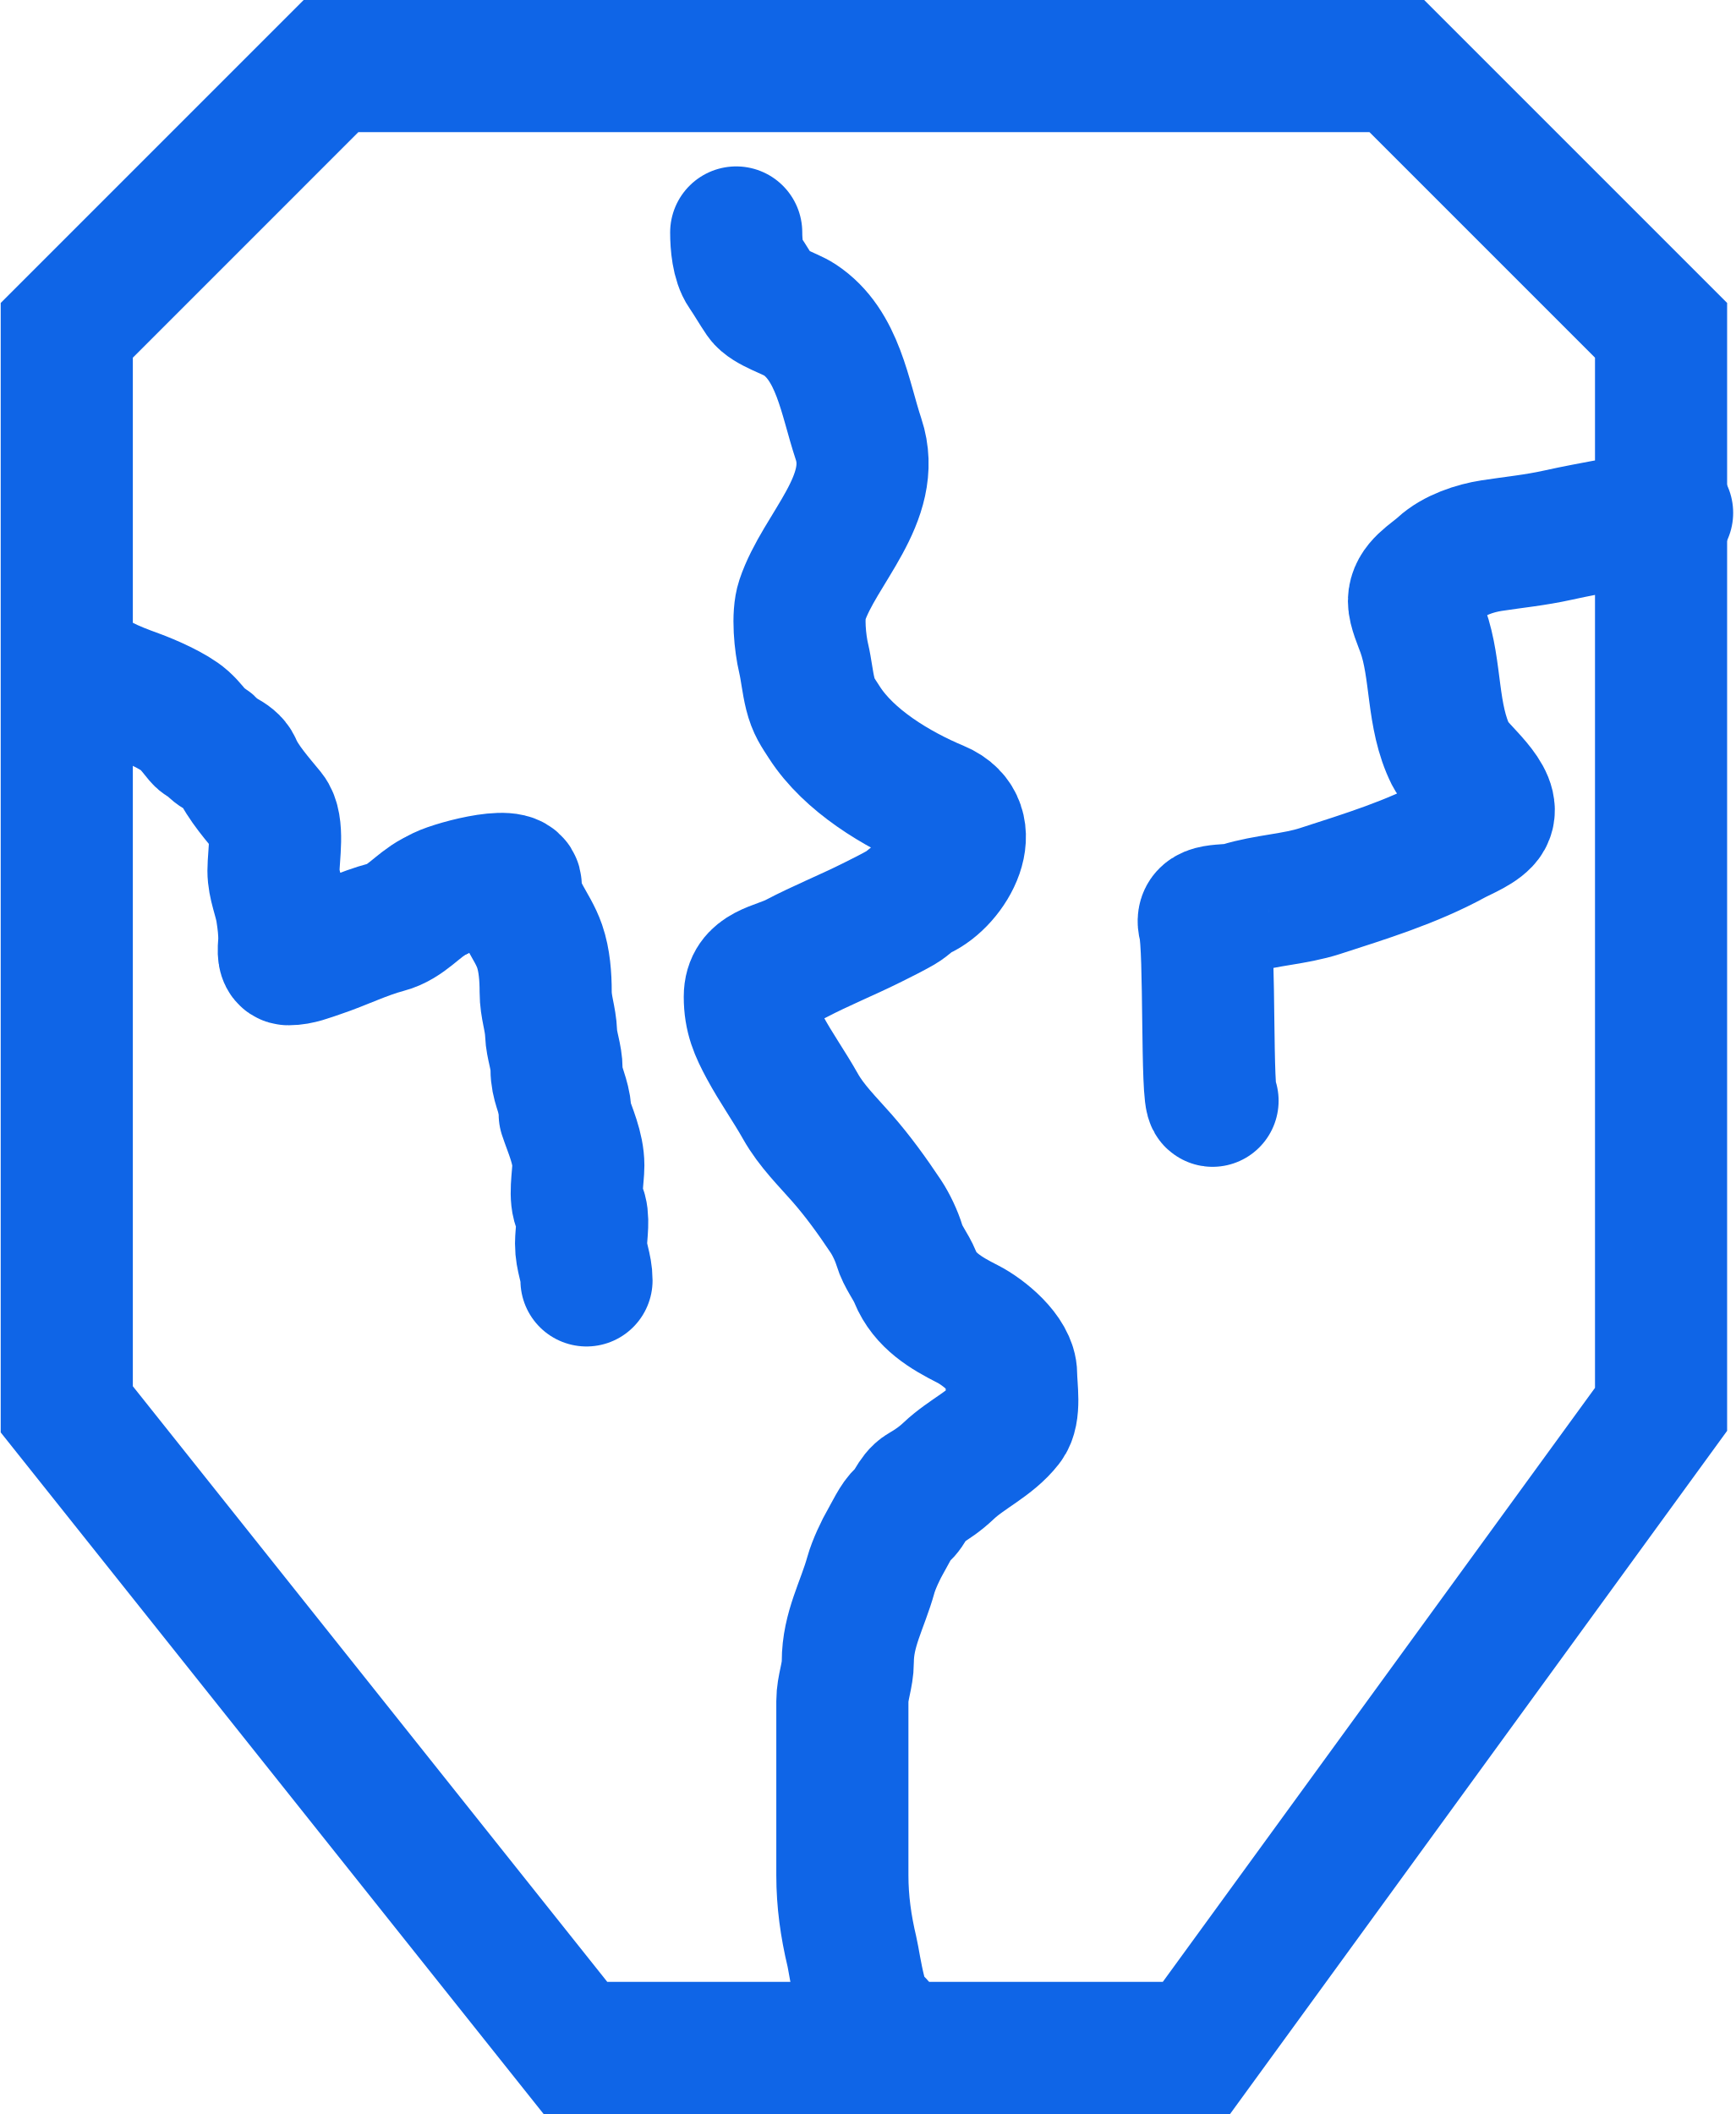
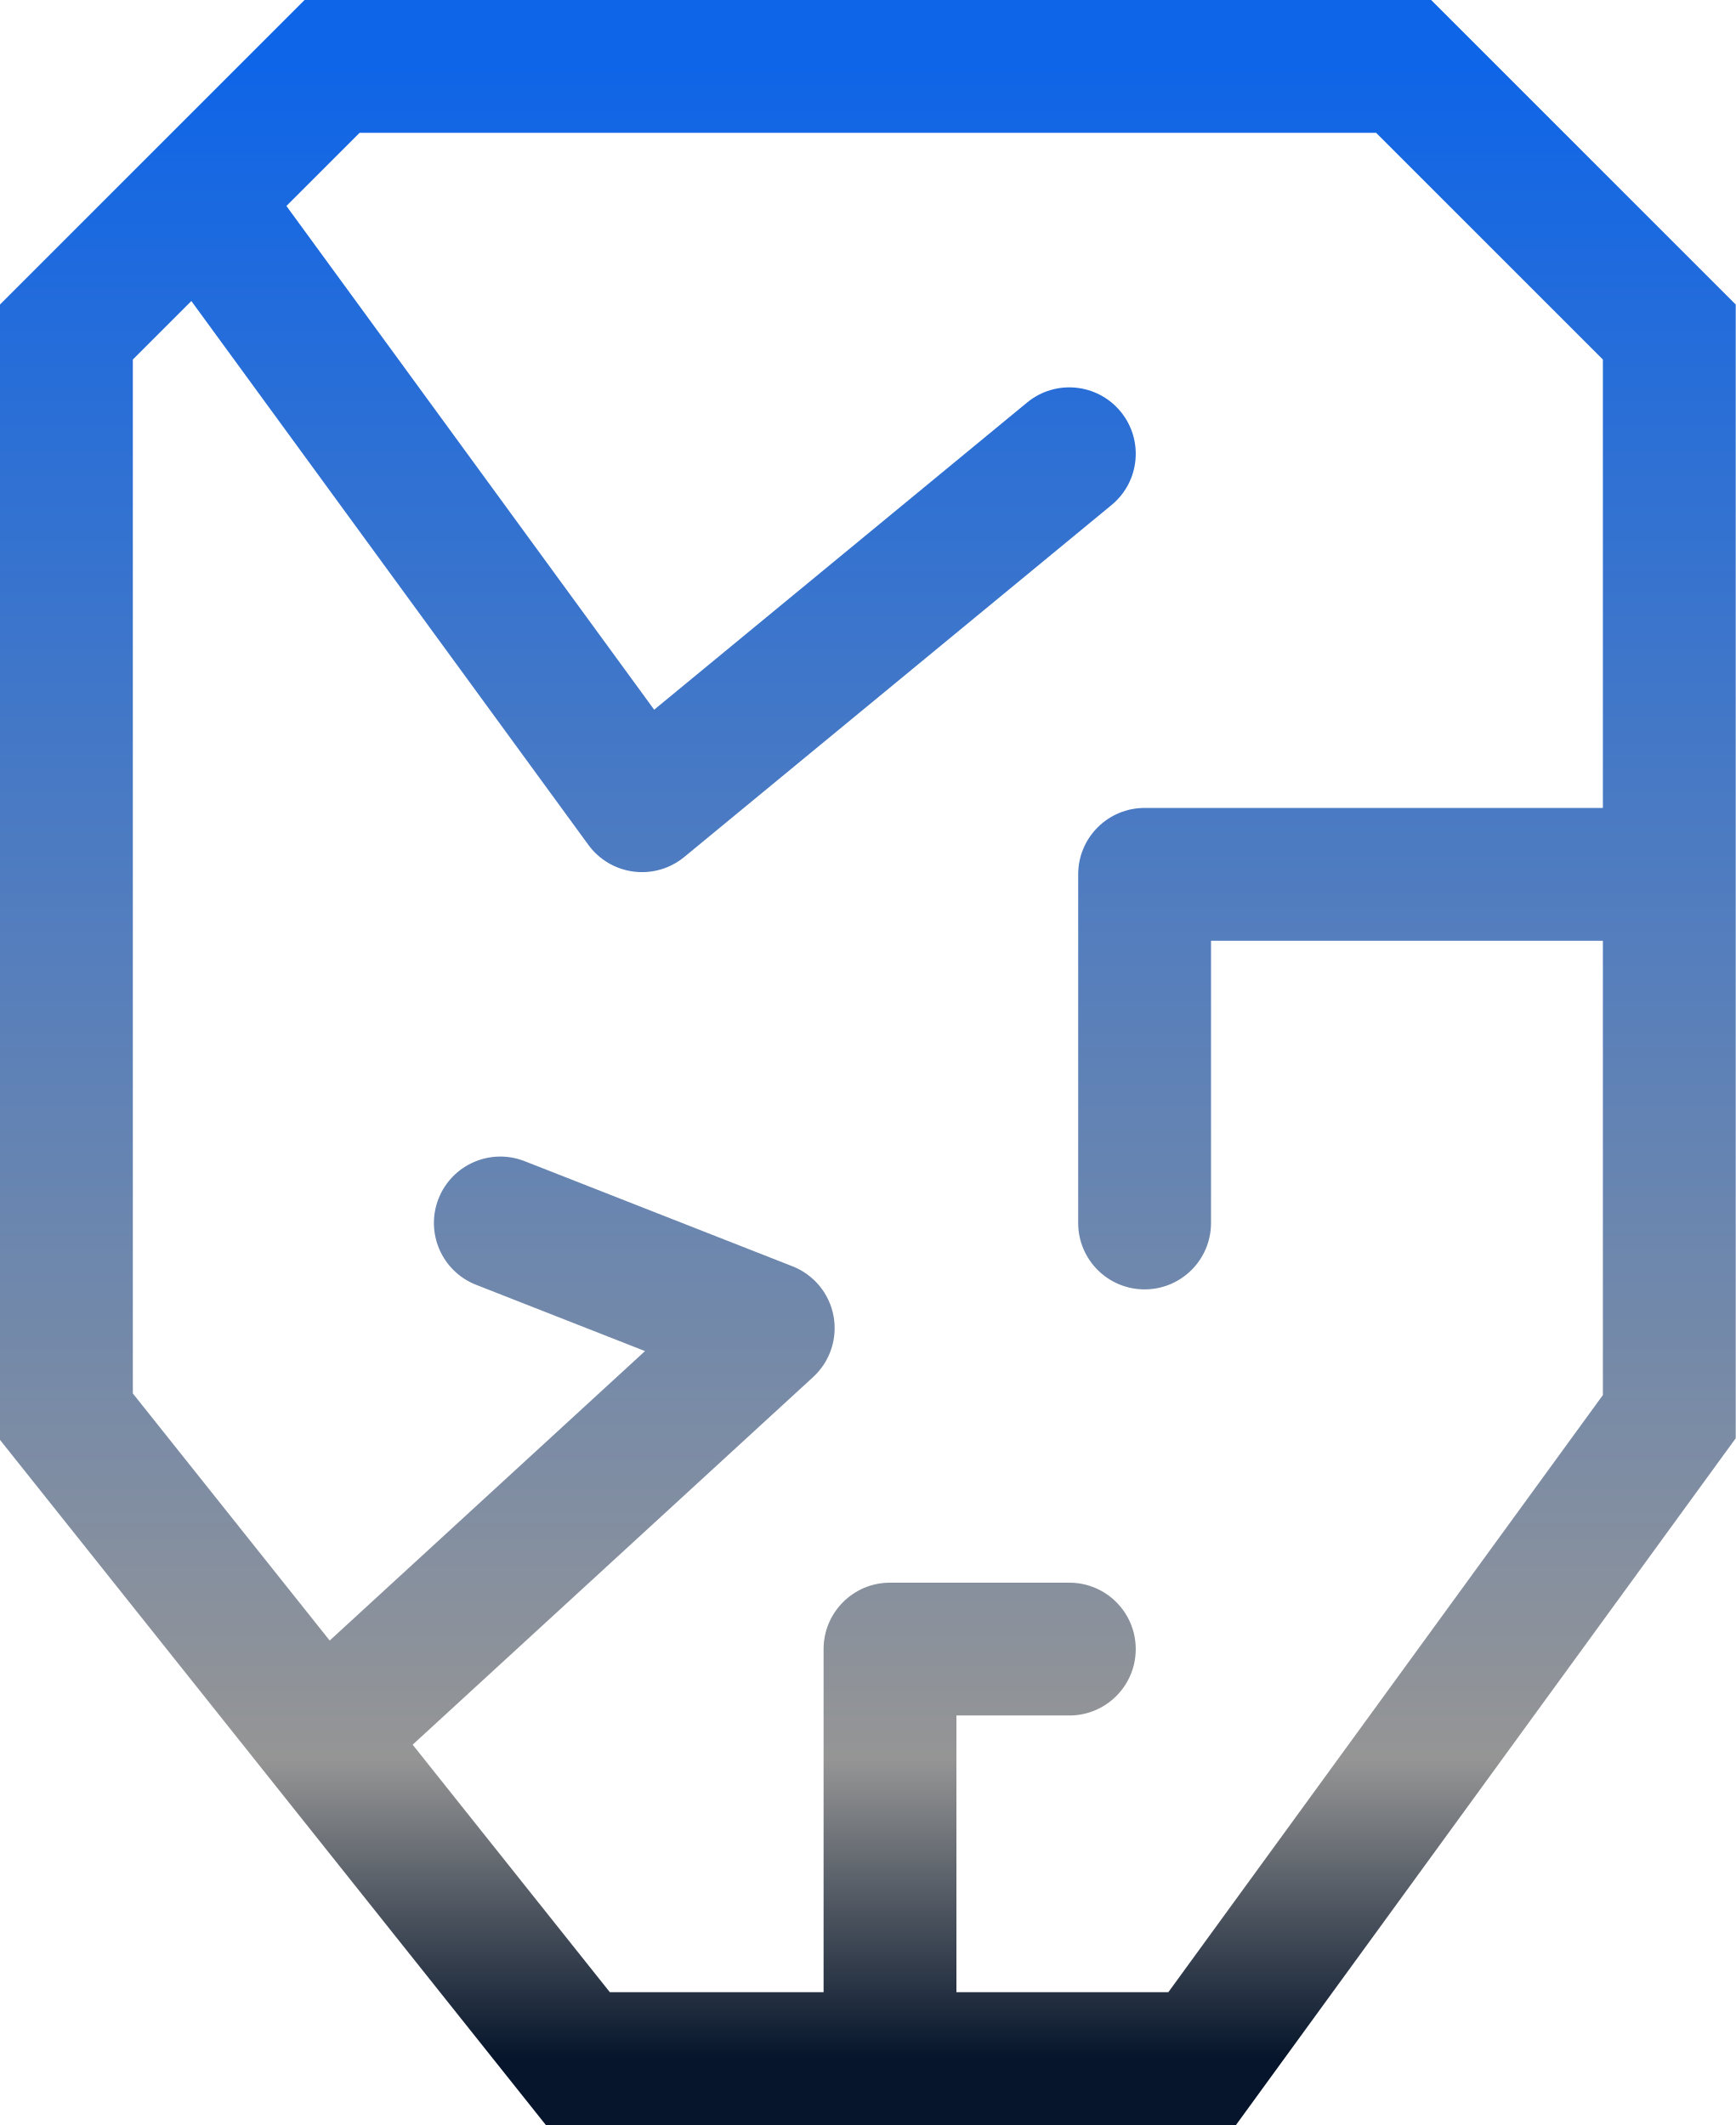
- <svg xmlns="http://www.w3.org/2000/svg" width="394" height="480" viewBox="0 0 394 480" fill="none">
-   <path d="M15.161 75L75.16 15H317.161L377.161 75V320L271.661 465H130.661L15.161 320V75Z" stroke="#0F65E7" stroke-width="30" />
-   <path d="M199.301 459.452C195.784 459.452 194.104 445.939 193.43 443.108C192.064 437.372 191.267 431.704 191.267 425.803C191.267 415.342 191.267 404.881 191.267 394.42C191.267 391.696 191.267 388.972 191.267 386.249C191.267 383.227 192.503 380.418 192.503 377.321C192.503 369.971 195.84 364.441 197.756 357.544C198.376 355.31 200.004 351.817 201.155 349.853C201.988 348.433 203.628 344.942 204.863 344.016C206.634 342.688 207.336 339.542 209.464 338.316C211.574 337.102 213.6 335.672 215.37 333.99C219.505 330.062 225.09 327.717 228.624 323.174C230.612 320.618 229.585 315.133 229.585 312.049C229.585 307.519 223.348 302.468 219.696 300.616C214.813 298.139 210.007 295.349 207.816 289.972C206.783 287.435 205.033 285.467 204.211 282.727C203.582 280.63 202.332 277.985 201.121 276.169C197.984 271.463 194.818 267.087 191.198 262.95C187.957 259.246 184.246 255.635 181.756 251.207C179.171 246.612 176.142 242.375 173.687 237.816C171.595 233.932 170.253 230.966 170.253 226.314C170.253 220.119 176.345 219.985 180.76 217.661C186.296 214.748 192.382 212.297 198.065 209.455C200.282 208.347 202.453 207.276 204.589 206.056C206.053 205.219 207.36 203.71 208.881 203.034C215.862 199.931 222.992 187.356 213.035 183.188C203.615 179.245 192.762 172.712 187.181 164.029C185.661 161.665 184.727 160.463 183.987 157.505C183.322 154.842 183.099 152.115 182.477 149.471C181.68 146.086 181.008 139.731 182.133 136.355C186.044 124.622 199.434 113.166 194.94 99.684C191.809 90.29 190.34 78.341 181.515 72.559C179.379 71.16 174.264 69.662 172.863 67.615C171.516 65.647 170.353 63.57 169.017 61.641C167.494 59.44 167.163 55.466 167.163 52.782" stroke="#0F65E7" stroke-width="30" stroke-linecap="round" />
-   <path d="M275.32 249.937C273.885 249.757 274.802 215.187 273.466 210.176C272.291 205.771 278.387 207.202 281.638 206.193C287.517 204.369 293.944 204.191 299.732 202.313C310.042 198.97 320.511 195.774 330.051 190.571C332.07 189.469 336.414 187.803 337.605 185.661C340.101 181.166 331.143 174.866 329.433 171.446C325.001 162.582 326.261 152.154 323.046 143.153C322.407 141.363 321.055 138.343 321.055 136.492C321.055 132.841 325.038 130.825 327.373 128.664C330.216 126.031 334.902 124.471 338.669 123.891C343.724 123.113 348.591 122.651 353.674 121.522C361.951 119.682 370.442 118.463 378.532 116.44" stroke="#0F65E7" stroke-width="30" stroke-linecap="round" />
-   <path d="M133.171 290.727C133.171 287.672 131.935 285.692 131.935 282.349C131.935 280.203 132.693 276.27 131.626 274.349C130.324 272.005 131.317 267.276 131.317 264.632C131.317 260.638 129.471 256.761 128.227 253.027" stroke="#0F65E7" stroke-width="30" stroke-linecap="round" />
-   <path d="M128.227 251.173C127.706 248.049 126.373 246.086 126.373 242.829C126.373 239.912 125.24 237.424 125.136 234.623C125.011 231.231 123.9 228.711 123.9 225.215C123.9 221.804 123.629 218.029 122.527 214.846C120.816 209.902 117.102 206.652 117.102 201.112C117.102 197.245 101.501 201.687 99.797 202.966" stroke="#0F65E7" stroke-width="30" stroke-linecap="round" />
-   <path d="M98.561 203.584C94.731 205.611 92.185 209.335 87.711 210.519C82.439 211.915 77.573 214.379 72.466 216.082C70.198 216.838 67.927 217.798 65.496 217.798C63.914 217.798 64.569 214.612 64.569 213.472C64.569 211.159 64.328 209.211 63.985 206.983C63.513 203.911 62.097 200.917 62.097 197.712C62.097 194.251 63.359 187.376 61.169 184.699C58.715 181.699 55.103 177.651 53.581 174.055C52.63 171.807 49.219 171.306 47.916 169.351C47.439 168.635 46.096 168.427 45.41 167.6C44.245 166.196 43.207 164.775 41.839 163.548C39.485 161.438 33.883 158.995 30.92 157.917C25.588 155.979 20.547 153.999 16.362 149.814" stroke="#0F65E7" stroke-width="30" stroke-linecap="round" />
+ <svg xmlns="http://www.w3.org/2000/svg" width="392" height="480" viewBox="0 0 392 480" fill="none">
+   <path d="M75 15V0H68.787L64.393 4.393L75 15ZM15 75L4.393 64.393L0 68.787V75H15ZM15 320H0V325.244L3.267 329.346L15 320ZM317 15L327.607 4.393L323.213 0H317V15ZM377 75H392V68.787L387.607 64.393L377 75ZM377 320L389.129 328.825L392 324.879V320H377ZM130.5 465L118.767 474.346L123.271 480H130.5V465ZM271.5 465V480H279.136L283.629 473.825L271.5 465ZM201 372.5V357.5C192.716 357.5 186 364.216 186 372.5H201ZM241.5 387.5C249.784 387.5 256.5 380.784 256.5 372.5C256.5 364.216 249.784 357.5 241.5 357.5V387.5ZM173.5 300L183.645 311.049C187.455 307.551 189.194 302.336 188.246 297.251C187.298 292.165 183.796 287.928 178.981 286.037L173.5 300ZM118.481 262.287C110.77 259.26 102.065 263.057 99.037 270.769C96.01 278.48 99.807 287.185 107.519 290.213L118.481 262.287ZM145 182L132.884 190.844C135.32 194.18 139.023 196.365 143.121 196.882C147.219 197.399 151.35 196.204 154.538 193.577L145 182ZM251.038 114.077C257.432 108.81 258.345 99.356 253.077 92.962C247.81 86.568 238.356 85.655 231.962 90.923L251.038 114.077ZM258.5 197.5V182.5C250.216 182.5 243.5 189.216 243.5 197.5H258.5ZM243.5 276.25C243.5 284.534 250.216 291.25 258.5 291.25C266.784 291.25 273.5 284.534 273.5 276.25H243.5ZM0 75V320H30V75H0ZM75 30H317V0H75V30ZM306.393 25.607L366.393 85.607L387.607 64.393L327.607 4.393L306.393 25.607ZM283.629 473.825L389.129 328.825L364.871 311.175L259.371 456.175L283.629 473.825ZM130.5 480H201V450H130.5V480ZM201 480H271.5V450H201V480ZM216 465V372.5H186V465H216ZM201 387.5H241.5V357.5H201V387.5ZM3.267 329.346L61.017 401.846L84.483 383.154L26.733 310.654L3.267 329.346ZM61.017 401.846L118.767 474.346L142.233 455.654L84.483 383.154L61.017 401.846ZM82.895 403.549L183.645 311.049L163.355 288.951L62.605 381.451L82.895 403.549ZM178.981 286.037L118.481 262.287L107.519 290.213L168.019 313.963L178.981 286.037ZM64.393 4.393L34.393 34.393L55.607 55.607L85.607 25.607L64.393 4.393ZM34.393 34.393L4.393 64.393L25.607 85.607L55.607 55.607L34.393 34.393ZM32.884 53.844L132.884 190.844L157.116 173.156L57.116 36.156L32.884 53.844ZM154.538 193.577L251.038 114.077L231.962 90.923L135.462 170.423L154.538 193.577ZM362 75V197.5H392V75H362ZM362 197.5V320H392V197.5H362ZM377 182.5H258.5V212.5H377V182.5ZM243.5 197.5V276.25H273.5V197.5H243.5Z" fill="url(#paint0_linear_75_2)" />
+   <defs>
+     <linearGradient id="paint0_linear_75_2" x1="196" y1="15" x2="196" y2="465" gradientUnits="userSpaceOnUse">
+       <stop stop-color="#0F65E7" />
+       <stop offset="0.85" stop-color="#959595" />
+       <stop offset="1" stop-color="#06152B" />
+     </linearGradient>
+   </defs>
</svg>
